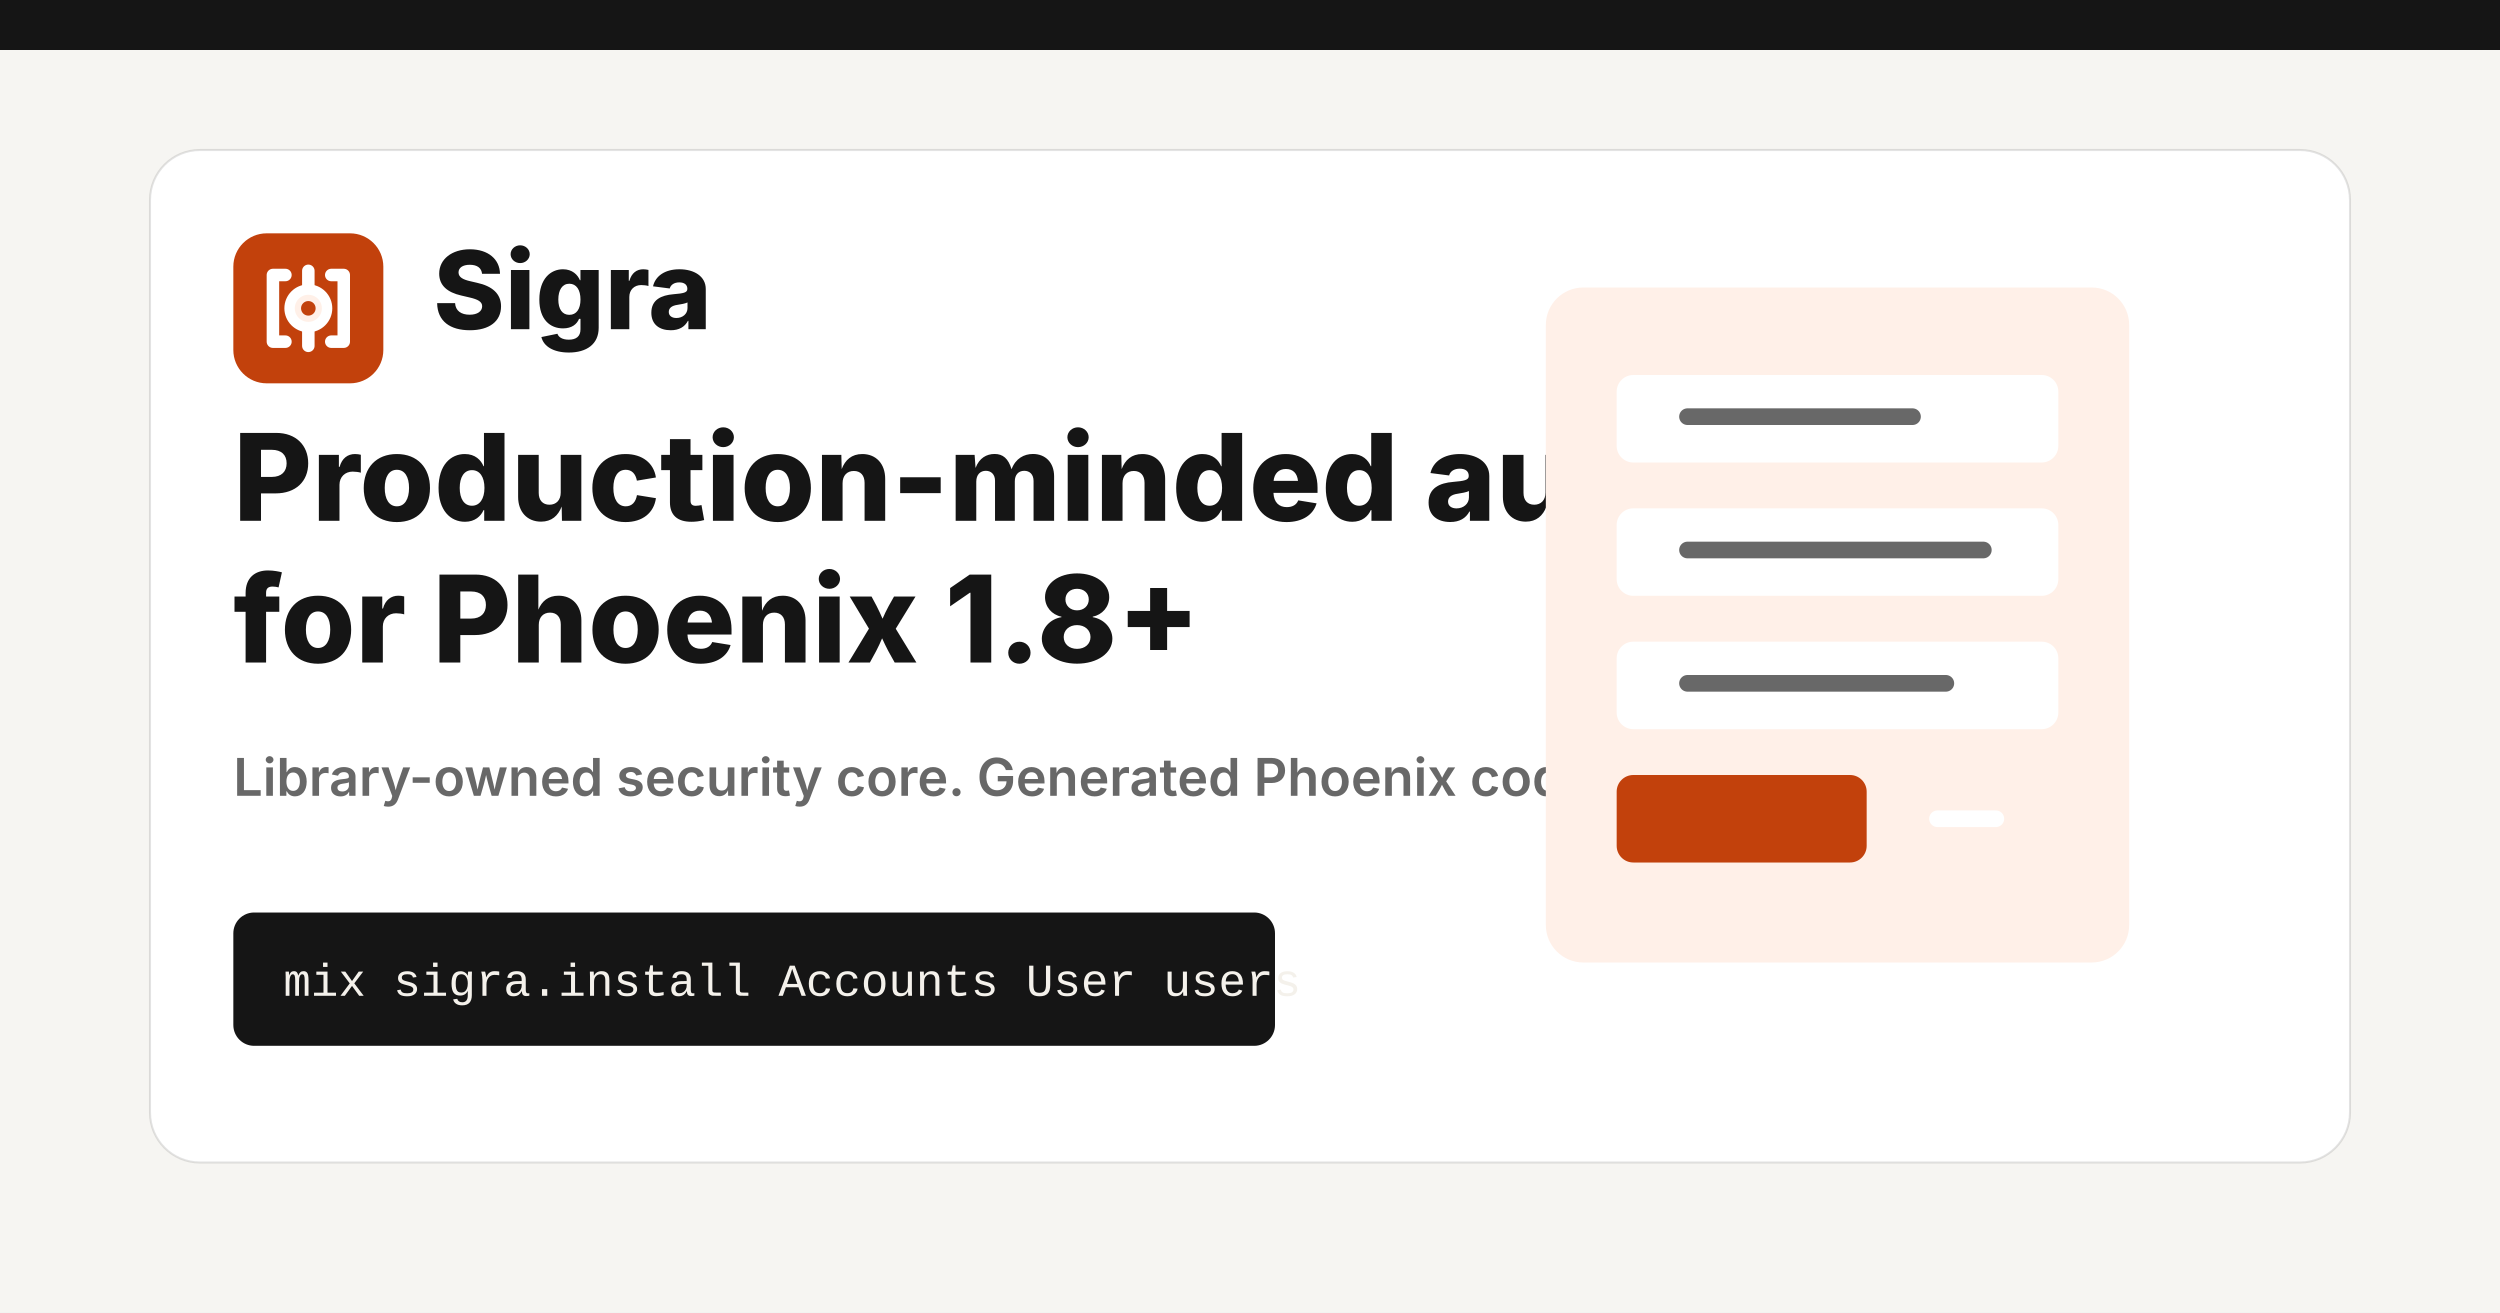
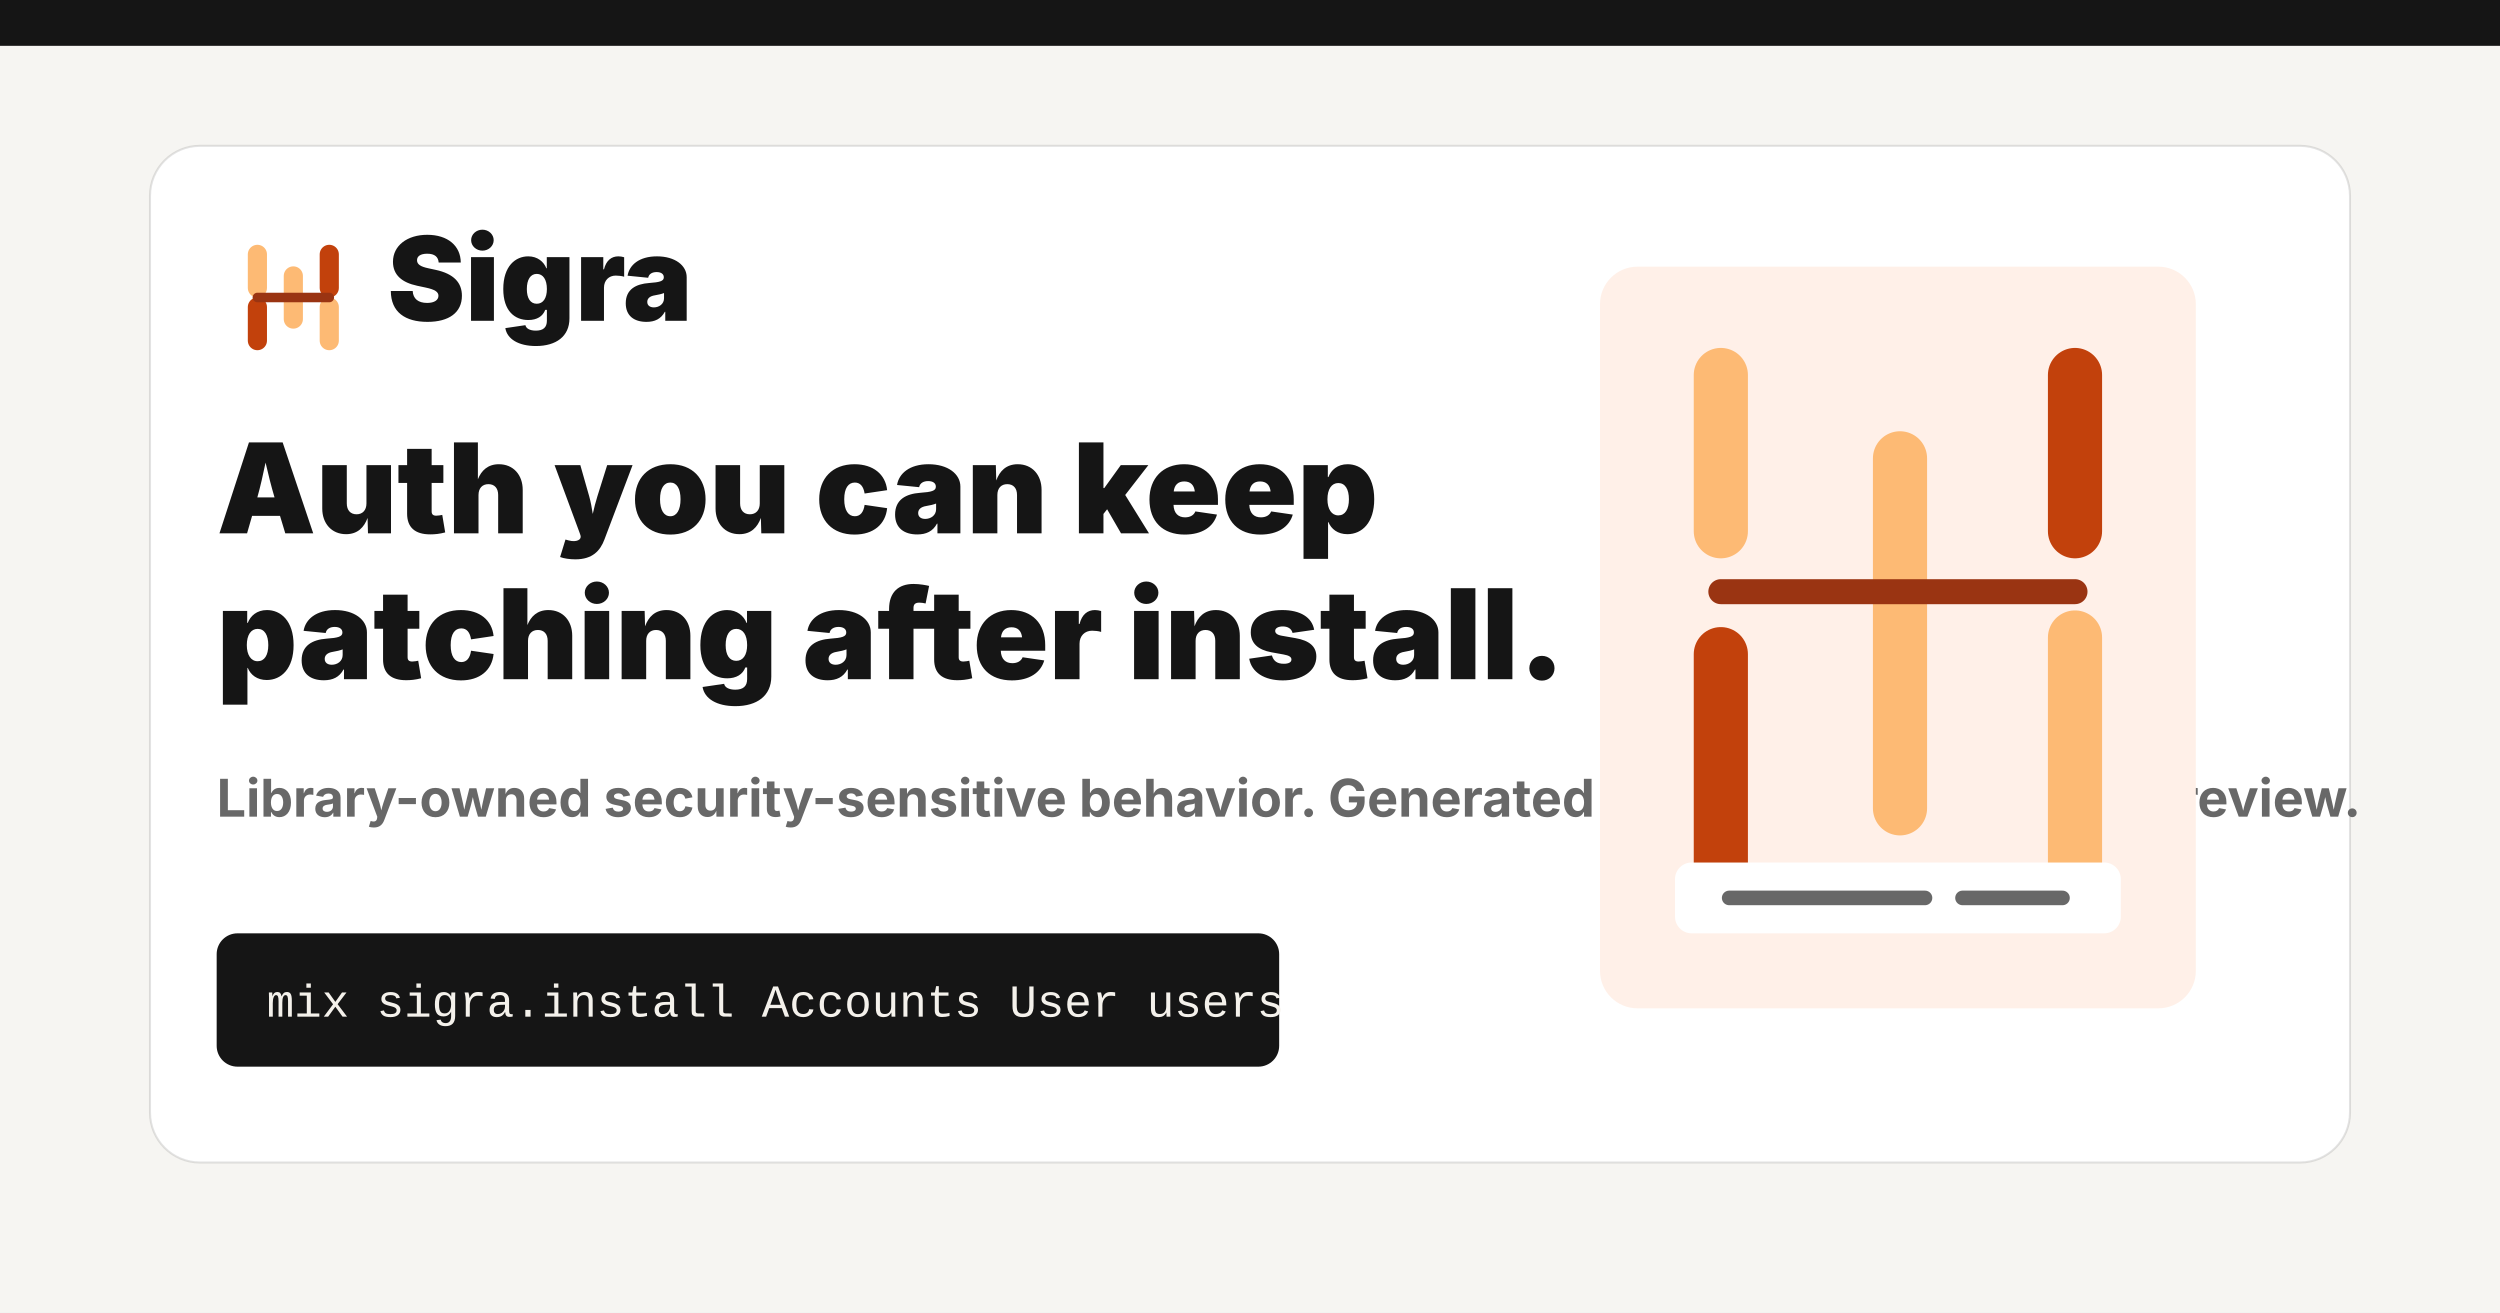
<svg xmlns="http://www.w3.org/2000/svg" width="1200" height="630" viewBox="0 0 1200 630" role="img" aria-labelledby="title desc">
  <defs>
    <style>
      .bg { fill: #f6f5f2; }
      .panel { fill: #ffffff; stroke: rgba(21, 21, 21, 0.12); }
      .ink { fill: #151515; }
      .muted { fill: #686868; }
      .accent { fill: #c2410c; }
+       .strong { fill: #9a3412; }
+       .warm { fill: #fdba74; }
      .soft { fill: #fff0e8; }
      .type { font-family: ui-sans-serif, system-ui, -apple-system, BlinkMacSystemFont, "Segoe UI", sans-serif; letter-spacing: 0; }
-       .mono { font-family: ui-monospace, "SFMono-Regular", Menlo, Consolas, "Liberation Mono", monospace; }
+       .mono { font-family: ui-monospace, "SFMono-Regular", Menlo, Consolas, "Liberation Mono", monospace; letter-spacing: 0; }
    </style>
  </defs>
  <rect class="bg" width="1200" height="630" />
-   <path d="M0 0h1200v24H0z" fill="#151515" />
-   <rect x="72" y="72" width="1056" height="486" rx="24" class="panel" />
-   <g transform="translate(112 112)">
-     <rect width="72" height="72" rx="16" class="accent" />
-     <path d="M25 20h-6v32h6M47 20h6v32h-6M36 18v36" fill="none" stroke="#fff" stroke-width="6" stroke-linecap="round" stroke-linejoin="round" />
-     <circle cx="36" cy="36" r="9" fill="#fff0e8" stroke="#fff" stroke-width="5" />
-     <circle cx="36" cy="36" r="3.5" fill="#c2410c" />
+   <path d="M0 0h1200v22H0z" fill="#151515" />
+   <rect x="72" y="70" width="1056" height="488" rx="24" class="panel" />
+   <g transform="translate(104 106)">
+     <g transform="scale(1.15)">
+       <path d="M17 14v14M32 23v18M47 36v14" fill="none" stroke="#fdba74" stroke-width="8" stroke-linecap="round" />
+       <path d="M17 36v14M47 14v14" fill="none" stroke="#c2410c" stroke-width="8" stroke-linecap="round" />
+       <path d="M17 32h30" fill="none" stroke="#9a3412" stroke-width="4" stroke-linecap="round" />
+     </g>
  </g>
-   <text x="208" y="158" class="type ink" font-size="52" font-weight="800">Sigra</text>
-   <text x="112" y="250" class="type ink" font-size="58" font-weight="800">Production-minded auth</text>
-   <text x="112" y="318" class="type ink" font-size="58" font-weight="800">for Phoenix 1.8+</text>
-   <text x="112" y="382" class="type muted" font-size="25" font-weight="600">Library-owned security core. Generated Phoenix code you can review.</text>
-   <g transform="translate(112 438)">
-     <rect width="500" height="64" rx="10" fill="#151515" />
+   <text x="186" y="154" class="type ink" font-size="56" font-weight="850">Sigra</text>
+   <text x="104" y="256" class="type ink" font-size="60" font-weight="850">Auth you can keep</text>
+   <text x="104" y="326" class="type ink" font-size="60" font-weight="850">patching after install.</text>
+   <text x="104" y="392" class="type muted" font-size="25" font-weight="650">Library-owned security-sensitive behavior. Generated Phoenix code you can review.</text>
+   <g transform="translate(104 448)">
+     <rect width="510" height="64" rx="10" fill="#151515" />
    <text x="24" y="40" class="mono" fill="#f4f1eb" font-size="22">mix sigra.install Accounts User users</text>
  </g>
-   <g transform="translate(742 138)">
-     <rect width="280" height="324" rx="18" class="soft" />
-     <rect x="34" y="42" width="212" height="42" rx="8" fill="#ffffff" />
-     <rect x="34" y="106" width="212" height="42" rx="8" fill="#ffffff" />
-     <rect x="34" y="170" width="212" height="42" rx="8" fill="#ffffff" />
-     <rect x="34" y="234" width="120" height="42" rx="8" class="accent" />
-     <path d="M68 62h108M68 126h142M68 190h124" stroke="#686868" stroke-width="8" stroke-linecap="round" />
-     <path d="M188 255h28" stroke="#fff" stroke-width="8" stroke-linecap="round" />
+   <g transform="translate(768 128)">
+     <rect x="0" y="0" width="286" height="356" rx="18" class="soft" />
+     <path d="M58 52v75M144 92v168M228 178v126" fill="none" stroke="#fdba74" stroke-width="26" stroke-linecap="round" />
+     <path d="M58 186v118M228 52v75" fill="none" stroke="#c2410c" stroke-width="26" stroke-linecap="round" />
+     <path d="M58 156h170" fill="none" stroke="#9a3412" stroke-width="12" stroke-linecap="round" />
+     <rect x="36" y="286" width="214" height="34" rx="8" fill="#ffffff" />
+     <path d="M62 303h94M174 303h48" fill="none" stroke="#686868" stroke-width="7" stroke-linecap="round" />
  </g>
</svg>
